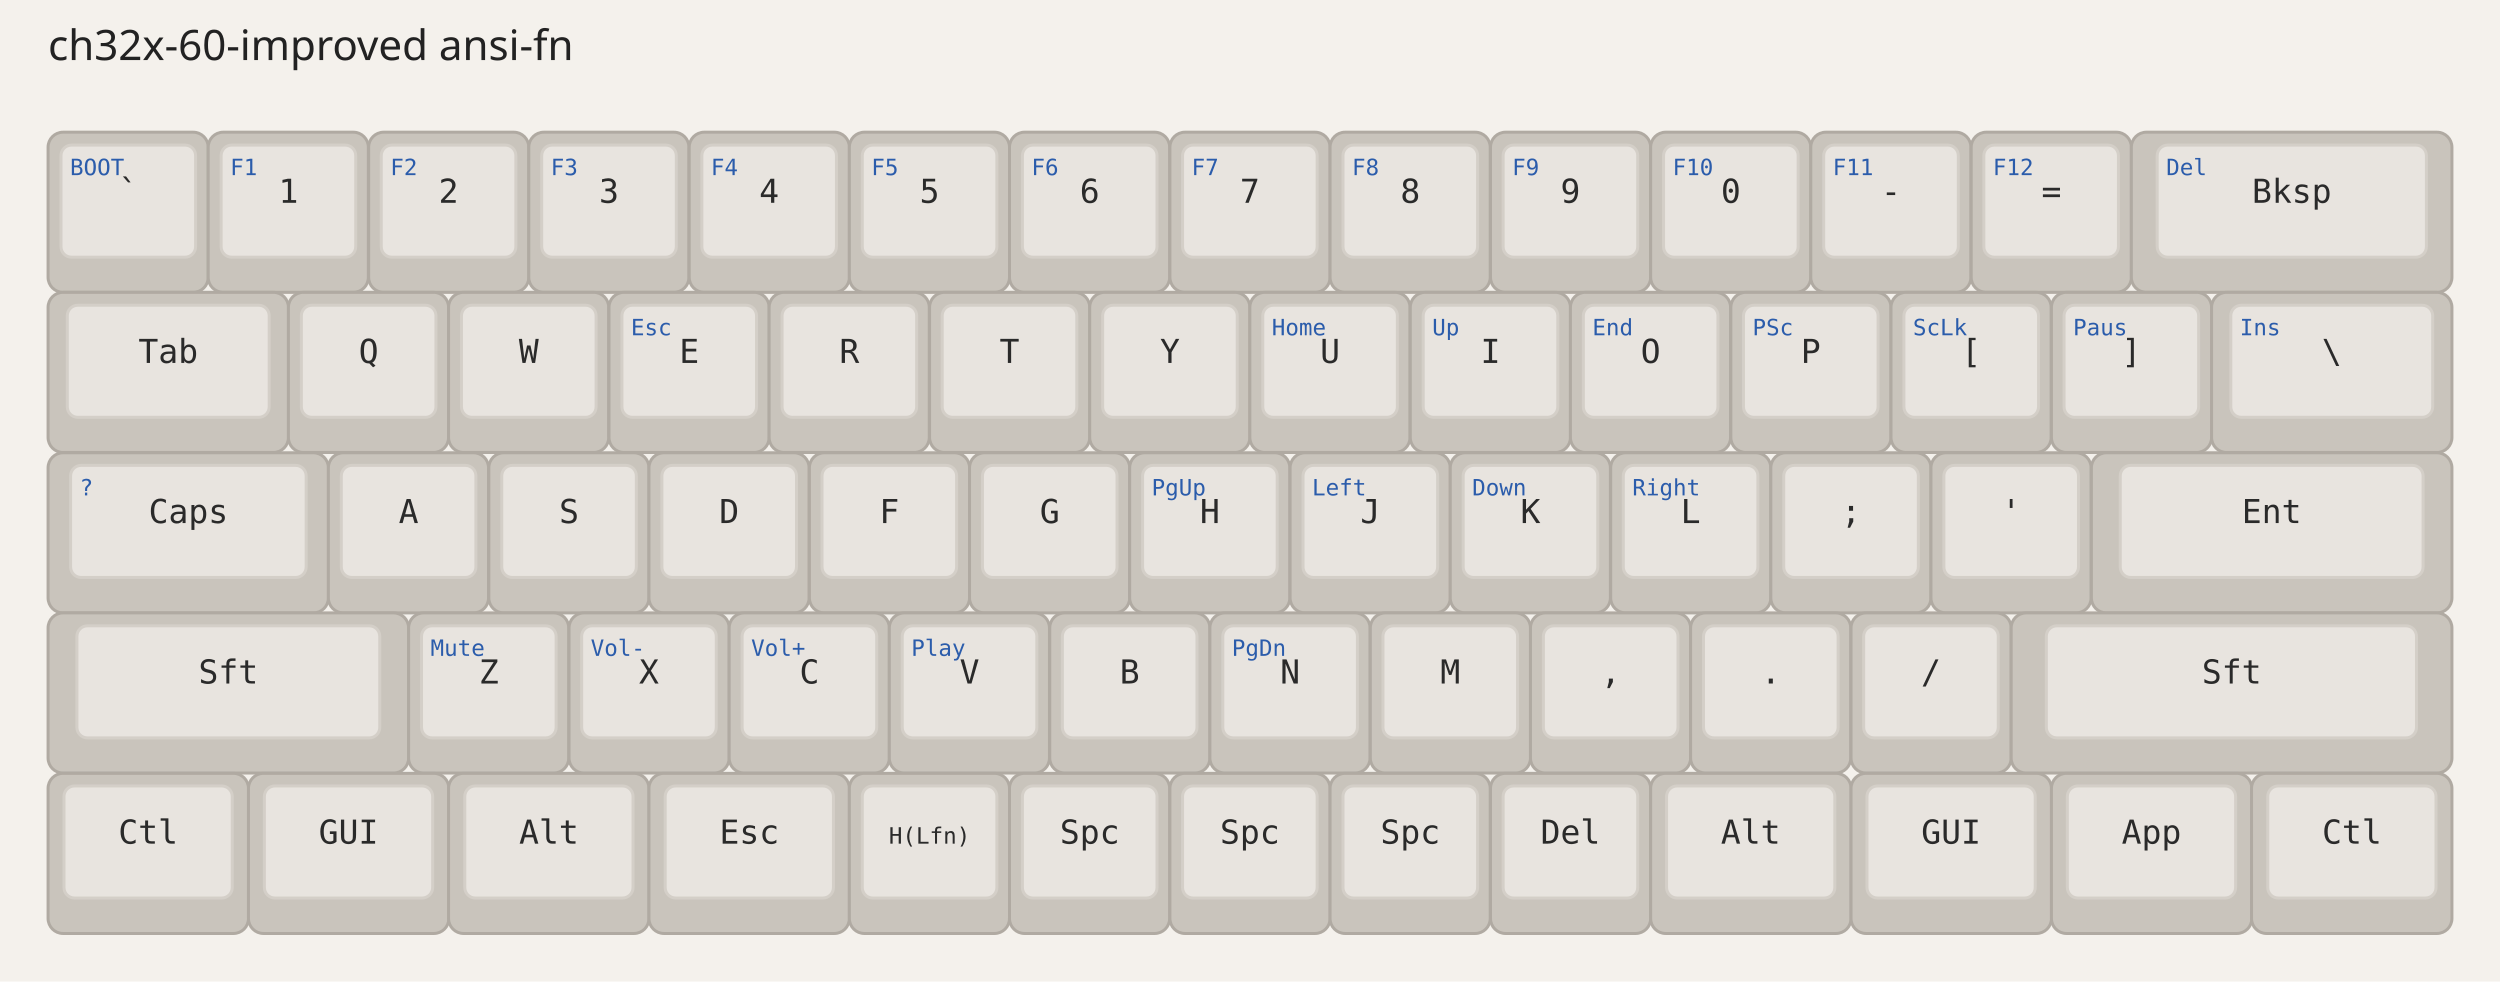
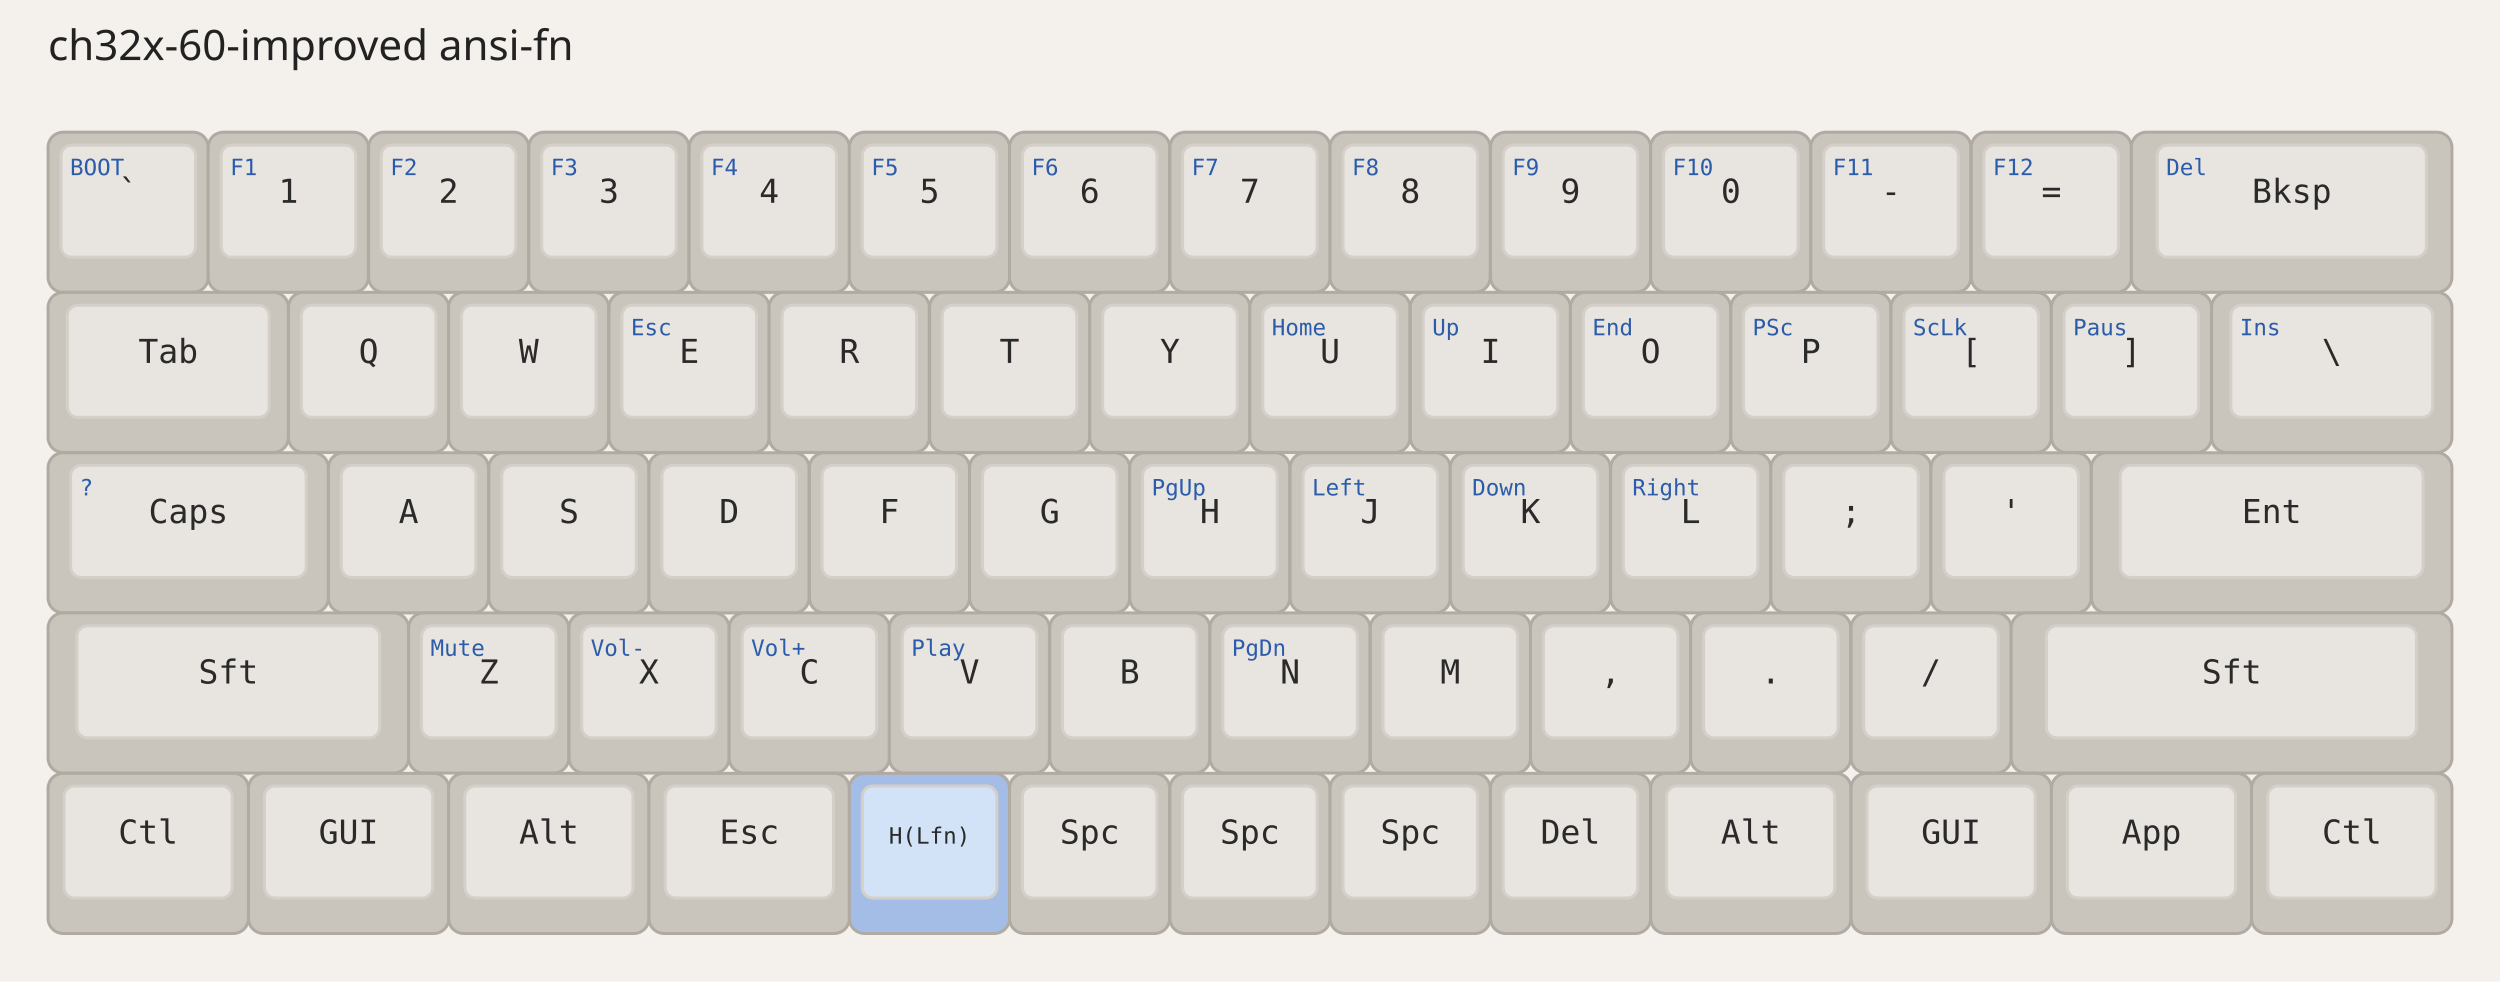
<svg xmlns="http://www.w3.org/2000/svg" width="832.1" height="326.7" viewBox="0 0 832.1 326.7">
  <rect width="100%" height="100%" fill="#f4f1ec" />
  <text x="16" y="20" fill="#222222" font-family="ui-sans-serif,system-ui,sans-serif" font-size="14">ch32x-60-improved ansi-fn</text>
  <g>
    <rect x="16" y="44" width="53.3" height="53.3" rx="5" fill="#c9c4bc" stroke="#b0aaa2" />
  </g>
  <g>
    <rect x="20.3" y="48.3" width="44.8" height="37.3" rx="3.5" fill="#e8e4df" stroke="#d4cfc8" />
  </g>
  <g>
    <text x="42.7" y="67.5" text-anchor="middle" fill="#2a2a2a" font-family="ui-monospace,Menlo,monospace" font-size="11">`</text>
  </g>
  <g>
    <text x="23.3" y="58.3" text-anchor="start" fill="#2b5cab" font-family="ui-monospace,Menlo,monospace" font-size="7.5">BOOT</text>
  </g>
  <g>
    <rect x="69.3" y="44" width="53.3" height="53.3" rx="5" fill="#c9c4bc" stroke="#b0aaa2" />
  </g>
  <g>
    <rect x="73.6" y="48.3" width="44.8" height="37.3" rx="3.5" fill="#e8e4df" stroke="#d4cfc8" />
  </g>
  <g>
    <text x="96" y="67.5" text-anchor="middle" fill="#2a2a2a" font-family="ui-monospace,Menlo,monospace" font-size="11">1</text>
  </g>
  <g>
    <text x="76.6" y="58.3" text-anchor="start" fill="#2b5cab" font-family="ui-monospace,Menlo,monospace" font-size="7.5">F1</text>
  </g>
  <g>
    <rect x="122.7" y="44" width="53.3" height="53.3" rx="5" fill="#c9c4bc" stroke="#b0aaa2" />
  </g>
  <g>
    <rect x="126.9" y="48.3" width="44.8" height="37.3" rx="3.5" fill="#e8e4df" stroke="#d4cfc8" />
  </g>
  <g>
    <text x="149.3" y="67.5" text-anchor="middle" fill="#2a2a2a" font-family="ui-monospace,Menlo,monospace" font-size="11">2</text>
  </g>
  <g>
    <text x="129.9" y="58.3" text-anchor="start" fill="#2b5cab" font-family="ui-monospace,Menlo,monospace" font-size="7.5">F2</text>
  </g>
  <g>
    <rect x="176" y="44" width="53.3" height="53.3" rx="5" fill="#c9c4bc" stroke="#b0aaa2" />
  </g>
  <g>
    <rect x="180.3" y="48.3" width="44.8" height="37.3" rx="3.5" fill="#e8e4df" stroke="#d4cfc8" />
  </g>
  <g>
    <text x="202.7" y="67.5" text-anchor="middle" fill="#2a2a2a" font-family="ui-monospace,Menlo,monospace" font-size="11">3</text>
  </g>
  <g>
    <text x="183.3" y="58.3" text-anchor="start" fill="#2b5cab" font-family="ui-monospace,Menlo,monospace" font-size="7.5">F3</text>
  </g>
  <g>
    <rect x="229.4" y="44" width="53.3" height="53.3" rx="5" fill="#c9c4bc" stroke="#b0aaa2" />
  </g>
  <g>
    <rect x="233.6" y="48.3" width="44.8" height="37.3" rx="3.5" fill="#e8e4df" stroke="#d4cfc8" />
  </g>
  <g>
    <text x="256" y="67.5" text-anchor="middle" fill="#2a2a2a" font-family="ui-monospace,Menlo,monospace" font-size="11">4</text>
  </g>
  <g>
    <text x="236.6" y="58.3" text-anchor="start" fill="#2b5cab" font-family="ui-monospace,Menlo,monospace" font-size="7.5">F4</text>
  </g>
  <g>
    <rect x="282.7" y="44" width="53.3" height="53.3" rx="5" fill="#c9c4bc" stroke="#b0aaa2" />
  </g>
  <g>
    <rect x="287" y="48.3" width="44.8" height="37.3" rx="3.5" fill="#e8e4df" stroke="#d4cfc8" />
  </g>
  <g>
    <text x="309.4" y="67.5" text-anchor="middle" fill="#2a2a2a" font-family="ui-monospace,Menlo,monospace" font-size="11">5</text>
  </g>
  <g>
    <text x="290" y="58.3" text-anchor="start" fill="#2b5cab" font-family="ui-monospace,Menlo,monospace" font-size="7.5">F5</text>
  </g>
  <g>
    <rect x="336" y="44" width="53.3" height="53.3" rx="5" fill="#c9c4bc" stroke="#b0aaa2" />
  </g>
  <g>
    <rect x="340.3" y="48.3" width="44.8" height="37.3" rx="3.5" fill="#e8e4df" stroke="#d4cfc8" />
  </g>
  <g>
    <text x="362.7" y="67.5" text-anchor="middle" fill="#2a2a2a" font-family="ui-monospace,Menlo,monospace" font-size="11">6</text>
  </g>
  <g>
    <text x="343.3" y="58.3" text-anchor="start" fill="#2b5cab" font-family="ui-monospace,Menlo,monospace" font-size="7.5">F6</text>
  </g>
  <g>
    <rect x="389.4" y="44" width="53.3" height="53.3" rx="5" fill="#c9c4bc" stroke="#b0aaa2" />
  </g>
  <g>
    <rect x="393.6" y="48.3" width="44.8" height="37.3" rx="3.5" fill="#e8e4df" stroke="#d4cfc8" />
  </g>
  <g>
    <text x="416" y="67.5" text-anchor="middle" fill="#2a2a2a" font-family="ui-monospace,Menlo,monospace" font-size="11">7</text>
  </g>
  <g>
    <text x="396.6" y="58.3" text-anchor="start" fill="#2b5cab" font-family="ui-monospace,Menlo,monospace" font-size="7.5">F7</text>
  </g>
  <g>
    <rect x="442.7" y="44" width="53.3" height="53.3" rx="5" fill="#c9c4bc" stroke="#b0aaa2" />
  </g>
  <g>
    <rect x="447" y="48.3" width="44.8" height="37.3" rx="3.5" fill="#e8e4df" stroke="#d4cfc8" />
  </g>
  <g>
    <text x="469.4" y="67.5" text-anchor="middle" fill="#2a2a2a" font-family="ui-monospace,Menlo,monospace" font-size="11">8</text>
  </g>
  <g>
    <text x="450" y="58.3" text-anchor="start" fill="#2b5cab" font-family="ui-monospace,Menlo,monospace" font-size="7.5">F8</text>
  </g>
  <g>
    <rect x="496.1" y="44" width="53.3" height="53.3" rx="5" fill="#c9c4bc" stroke="#b0aaa2" />
  </g>
  <g>
    <rect x="500.3" y="48.3" width="44.8" height="37.3" rx="3.5" fill="#e8e4df" stroke="#d4cfc8" />
  </g>
  <g>
    <text x="522.7" y="67.5" text-anchor="middle" fill="#2a2a2a" font-family="ui-monospace,Menlo,monospace" font-size="11">9</text>
  </g>
  <g>
    <text x="503.3" y="58.3" text-anchor="start" fill="#2b5cab" font-family="ui-monospace,Menlo,monospace" font-size="7.5">F9</text>
  </g>
  <g>
    <rect x="549.4" y="44" width="53.3" height="53.3" rx="5" fill="#c9c4bc" stroke="#b0aaa2" />
  </g>
  <g>
    <rect x="553.7" y="48.3" width="44.8" height="37.3" rx="3.5" fill="#e8e4df" stroke="#d4cfc8" />
  </g>
  <g>
    <text x="576.1" y="67.5" text-anchor="middle" fill="#2a2a2a" font-family="ui-monospace,Menlo,monospace" font-size="11">0</text>
  </g>
  <g>
    <text x="556.7" y="58.3" text-anchor="start" fill="#2b5cab" font-family="ui-monospace,Menlo,monospace" font-size="7.5">F10</text>
  </g>
  <g>
    <rect x="602.7" y="44" width="53.3" height="53.3" rx="5" fill="#c9c4bc" stroke="#b0aaa2" />
  </g>
  <g>
    <rect x="607" y="48.3" width="44.8" height="37.3" rx="3.5" fill="#e8e4df" stroke="#d4cfc8" />
  </g>
  <g>
    <text x="629.4" y="67.5" text-anchor="middle" fill="#2a2a2a" font-family="ui-monospace,Menlo,monospace" font-size="11">-</text>
  </g>
  <g>
    <text x="610" y="58.3" text-anchor="start" fill="#2b5cab" font-family="ui-monospace,Menlo,monospace" font-size="7.5">F11</text>
  </g>
  <g>
    <rect x="656.1" y="44" width="53.3" height="53.3" rx="5" fill="#c9c4bc" stroke="#b0aaa2" />
  </g>
  <g>
    <rect x="660.3" y="48.3" width="44.8" height="37.3" rx="3.5" fill="#e8e4df" stroke="#d4cfc8" />
  </g>
  <g>
    <text x="682.8" y="67.5" text-anchor="middle" fill="#2a2a2a" font-family="ui-monospace,Menlo,monospace" font-size="11">=</text>
  </g>
  <g>
    <text x="663.3" y="58.3" text-anchor="start" fill="#2b5cab" font-family="ui-monospace,Menlo,monospace" font-size="7.5">F12</text>
  </g>
  <g>
    <rect x="709.4" y="44" width="106.7" height="53.3" rx="5" fill="#c9c4bc" stroke="#b0aaa2" />
  </g>
  <g>
    <rect x="718" y="48.3" width="89.6" height="37.3" rx="3.5" fill="#e8e4df" stroke="#d4cfc8" />
  </g>
  <g>
    <text x="762.8" y="67.5" text-anchor="middle" fill="#2a2a2a" font-family="ui-monospace,Menlo,monospace" font-size="11">Bksp</text>
  </g>
  <g>
    <text x="721" y="58.3" text-anchor="start" fill="#2b5cab" font-family="ui-monospace,Menlo,monospace" font-size="7.5">Del</text>
  </g>
  <g>
    <rect x="16" y="97.3" width="80" height="53.3" rx="5" fill="#c9c4bc" stroke="#b0aaa2" />
  </g>
  <g>
    <rect x="22.4" y="101.6" width="67.2" height="37.3" rx="3.5" fill="#e8e4df" stroke="#d4cfc8" />
  </g>
  <g>
    <text x="56" y="120.8" text-anchor="middle" fill="#2a2a2a" font-family="ui-monospace,Menlo,monospace" font-size="11">Tab</text>
  </g>
  <g>
    <rect x="96" y="97.3" width="53.3" height="53.3" rx="5" fill="#c9c4bc" stroke="#b0aaa2" />
  </g>
  <g>
    <rect x="100.3" y="101.6" width="44.8" height="37.3" rx="3.5" fill="#e8e4df" stroke="#d4cfc8" />
  </g>
  <g>
    <text x="122.7" y="120.8" text-anchor="middle" fill="#2a2a2a" font-family="ui-monospace,Menlo,monospace" font-size="11">Q</text>
  </g>
  <g>
    <rect x="149.3" y="97.3" width="53.3" height="53.3" rx="5" fill="#c9c4bc" stroke="#b0aaa2" />
  </g>
  <g>
    <rect x="153.6" y="101.6" width="44.8" height="37.3" rx="3.5" fill="#e8e4df" stroke="#d4cfc8" />
  </g>
  <g>
    <text x="176" y="120.8" text-anchor="middle" fill="#2a2a2a" font-family="ui-monospace,Menlo,monospace" font-size="11">W</text>
  </g>
  <g>
    <rect x="202.7" y="97.3" width="53.3" height="53.3" rx="5" fill="#c9c4bc" stroke="#b0aaa2" />
  </g>
  <g>
    <rect x="207" y="101.6" width="44.8" height="37.3" rx="3.5" fill="#e8e4df" stroke="#d4cfc8" />
  </g>
  <g>
    <text x="229.4" y="120.8" text-anchor="middle" fill="#2a2a2a" font-family="ui-monospace,Menlo,monospace" font-size="11">E</text>
  </g>
  <g>
    <text x="210" y="111.6" text-anchor="start" fill="#2b5cab" font-family="ui-monospace,Menlo,monospace" font-size="7.5">Esc</text>
  </g>
  <g>
    <rect x="256" y="97.3" width="53.3" height="53.3" rx="5" fill="#c9c4bc" stroke="#b0aaa2" />
  </g>
  <g>
    <rect x="260.3" y="101.6" width="44.8" height="37.3" rx="3.5" fill="#e8e4df" stroke="#d4cfc8" />
  </g>
  <g>
    <text x="282.7" y="120.8" text-anchor="middle" fill="#2a2a2a" font-family="ui-monospace,Menlo,monospace" font-size="11">R</text>
  </g>
  <g>
    <rect x="309.4" y="97.3" width="53.3" height="53.3" rx="5" fill="#c9c4bc" stroke="#b0aaa2" />
  </g>
  <g>
    <rect x="313.6" y="101.6" width="44.8" height="37.3" rx="3.5" fill="#e8e4df" stroke="#d4cfc8" />
  </g>
  <g>
    <text x="336" y="120.8" text-anchor="middle" fill="#2a2a2a" font-family="ui-monospace,Menlo,monospace" font-size="11">T</text>
  </g>
  <g>
    <rect x="362.7" y="97.3" width="53.3" height="53.3" rx="5" fill="#c9c4bc" stroke="#b0aaa2" />
  </g>
  <g>
    <rect x="367" y="101.6" width="44.8" height="37.3" rx="3.5" fill="#e8e4df" stroke="#d4cfc8" />
  </g>
  <g>
    <text x="389.4" y="120.8" text-anchor="middle" fill="#2a2a2a" font-family="ui-monospace,Menlo,monospace" font-size="11">Y</text>
  </g>
  <g>
    <rect x="416" y="97.3" width="53.3" height="53.3" rx="5" fill="#c9c4bc" stroke="#b0aaa2" />
  </g>
  <g>
    <rect x="420.3" y="101.6" width="44.8" height="37.3" rx="3.5" fill="#e8e4df" stroke="#d4cfc8" />
  </g>
  <g>
    <text x="442.7" y="120.8" text-anchor="middle" fill="#2a2a2a" font-family="ui-monospace,Menlo,monospace" font-size="11">U</text>
  </g>
  <g>
    <text x="423.3" y="111.6" text-anchor="start" fill="#2b5cab" font-family="ui-monospace,Menlo,monospace" font-size="7.5">Home</text>
  </g>
  <g>
    <rect x="469.4" y="97.3" width="53.3" height="53.3" rx="5" fill="#c9c4bc" stroke="#b0aaa2" />
  </g>
  <g>
    <rect x="473.7" y="101.6" width="44.8" height="37.3" rx="3.5" fill="#e8e4df" stroke="#d4cfc8" />
  </g>
  <g>
    <text x="496.1" y="120.8" text-anchor="middle" fill="#2a2a2a" font-family="ui-monospace,Menlo,monospace" font-size="11">I</text>
  </g>
  <g>
    <text x="476.7" y="111.6" text-anchor="start" fill="#2b5cab" font-family="ui-monospace,Menlo,monospace" font-size="7.5">Up</text>
  </g>
  <g>
    <rect x="522.7" y="97.3" width="53.3" height="53.3" rx="5" fill="#c9c4bc" stroke="#b0aaa2" />
  </g>
  <g>
    <rect x="527" y="101.6" width="44.8" height="37.3" rx="3.5" fill="#e8e4df" stroke="#d4cfc8" />
  </g>
  <g>
    <text x="549.4" y="120.8" text-anchor="middle" fill="#2a2a2a" font-family="ui-monospace,Menlo,monospace" font-size="11">O</text>
  </g>
  <g>
    <text x="530" y="111.6" text-anchor="start" fill="#2b5cab" font-family="ui-monospace,Menlo,monospace" font-size="7.5">End</text>
  </g>
  <g>
    <rect x="576.1" y="97.3" width="53.3" height="53.3" rx="5" fill="#c9c4bc" stroke="#b0aaa2" />
  </g>
  <g>
    <rect x="580.3" y="101.6" width="44.8" height="37.3" rx="3.5" fill="#e8e4df" stroke="#d4cfc8" />
  </g>
  <g>
    <text x="602.7" y="120.8" text-anchor="middle" fill="#2a2a2a" font-family="ui-monospace,Menlo,monospace" font-size="11">P</text>
  </g>
  <g>
    <text x="583.3" y="111.6" text-anchor="start" fill="#2b5cab" font-family="ui-monospace,Menlo,monospace" font-size="7.5">PSc</text>
  </g>
  <g>
    <rect x="629.4" y="97.3" width="53.3" height="53.3" rx="5" fill="#c9c4bc" stroke="#b0aaa2" />
  </g>
  <g>
    <rect x="633.7" y="101.6" width="44.8" height="37.3" rx="3.5" fill="#e8e4df" stroke="#d4cfc8" />
  </g>
  <g>
    <text x="656.1" y="120.8" text-anchor="middle" fill="#2a2a2a" font-family="ui-monospace,Menlo,monospace" font-size="11">[</text>
  </g>
  <g>
    <text x="636.7" y="111.6" text-anchor="start" fill="#2b5cab" font-family="ui-monospace,Menlo,monospace" font-size="7.5">ScLk</text>
  </g>
  <g>
    <rect x="682.8" y="97.3" width="53.3" height="53.3" rx="5" fill="#c9c4bc" stroke="#b0aaa2" />
  </g>
  <g>
    <rect x="687" y="101.6" width="44.8" height="37.3" rx="3.5" fill="#e8e4df" stroke="#d4cfc8" />
  </g>
  <g>
    <text x="709.4" y="120.8" text-anchor="middle" fill="#2a2a2a" font-family="ui-monospace,Menlo,monospace" font-size="11">]</text>
  </g>
  <g>
    <text x="690" y="111.6" text-anchor="start" fill="#2b5cab" font-family="ui-monospace,Menlo,monospace" font-size="7.5">Paus</text>
  </g>
  <g>
    <rect x="736.1" y="97.3" width="80" height="53.3" rx="5" fill="#c9c4bc" stroke="#b0aaa2" />
  </g>
  <g>
    <rect x="742.5" y="101.6" width="67.2" height="37.3" rx="3.5" fill="#e8e4df" stroke="#d4cfc8" />
  </g>
  <g>
    <text x="776.1" y="120.8" text-anchor="middle" fill="#2a2a2a" font-family="ui-monospace,Menlo,monospace" font-size="11">\</text>
  </g>
  <g>
    <text x="745.5" y="111.6" text-anchor="start" fill="#2b5cab" font-family="ui-monospace,Menlo,monospace" font-size="7.5">Ins</text>
  </g>
  <g>
    <rect x="16" y="150.7" width="93.3" height="53.3" rx="5" fill="#c9c4bc" stroke="#b0aaa2" />
  </g>
  <g>
    <rect x="23.5" y="154.9" width="78.4" height="37.3" rx="3.5" fill="#e8e4df" stroke="#d4cfc8" />
  </g>
  <g>
    <text x="62.7" y="174.1" text-anchor="middle" fill="#2a2a2a" font-family="ui-monospace,Menlo,monospace" font-size="11">Caps</text>
  </g>
  <g>
    <text x="26.5" y="164.9" text-anchor="start" fill="#2b5cab" font-family="ui-monospace,Menlo,monospace" font-size="7.5">?</text>
  </g>
  <g>
    <rect x="109.3" y="150.7" width="53.3" height="53.3" rx="5" fill="#c9c4bc" stroke="#b0aaa2" />
  </g>
  <g>
    <rect x="113.6" y="154.9" width="44.8" height="37.3" rx="3.5" fill="#e8e4df" stroke="#d4cfc8" />
  </g>
  <g>
    <text x="136" y="174.1" text-anchor="middle" fill="#2a2a2a" font-family="ui-monospace,Menlo,monospace" font-size="11">A</text>
  </g>
  <g>
    <rect x="162.7" y="150.7" width="53.3" height="53.3" rx="5" fill="#c9c4bc" stroke="#b0aaa2" />
  </g>
  <g>
    <rect x="167" y="154.9" width="44.8" height="37.3" rx="3.5" fill="#e8e4df" stroke="#d4cfc8" />
  </g>
  <g>
    <text x="189.4" y="174.1" text-anchor="middle" fill="#2a2a2a" font-family="ui-monospace,Menlo,monospace" font-size="11">S</text>
  </g>
  <g>
    <rect x="216" y="150.7" width="53.3" height="53.3" rx="5" fill="#c9c4bc" stroke="#b0aaa2" />
  </g>
  <g>
    <rect x="220.3" y="154.9" width="44.8" height="37.3" rx="3.5" fill="#e8e4df" stroke="#d4cfc8" />
  </g>
  <g>
    <text x="242.7" y="174.1" text-anchor="middle" fill="#2a2a2a" font-family="ui-monospace,Menlo,monospace" font-size="11">D</text>
  </g>
  <g>
    <rect x="269.4" y="150.7" width="53.3" height="53.3" rx="5" fill="#c9c4bc" stroke="#b0aaa2" />
  </g>
  <g>
    <rect x="273.6" y="154.9" width="44.8" height="37.3" rx="3.5" fill="#e8e4df" stroke="#d4cfc8" />
  </g>
  <g>
    <text x="296" y="174.1" text-anchor="middle" fill="#2a2a2a" font-family="ui-monospace,Menlo,monospace" font-size="11">F</text>
  </g>
  <g>
    <rect x="322.7" y="150.7" width="53.3" height="53.3" rx="5" fill="#c9c4bc" stroke="#b0aaa2" />
  </g>
  <g>
    <rect x="327" y="154.9" width="44.8" height="37.3" rx="3.5" fill="#e8e4df" stroke="#d4cfc8" />
  </g>
  <g>
    <text x="349.4" y="174.1" text-anchor="middle" fill="#2a2a2a" font-family="ui-monospace,Menlo,monospace" font-size="11">G</text>
  </g>
  <g>
    <rect x="376" y="150.7" width="53.3" height="53.3" rx="5" fill="#c9c4bc" stroke="#b0aaa2" />
  </g>
  <g>
    <rect x="380.3" y="154.9" width="44.8" height="37.3" rx="3.5" fill="#e8e4df" stroke="#d4cfc8" />
  </g>
  <g>
    <text x="402.7" y="174.1" text-anchor="middle" fill="#2a2a2a" font-family="ui-monospace,Menlo,monospace" font-size="11">H</text>
  </g>
  <g>
    <text x="383.3" y="164.9" text-anchor="start" fill="#2b5cab" font-family="ui-monospace,Menlo,monospace" font-size="7.5">PgUp</text>
  </g>
  <g>
    <rect x="429.4" y="150.7" width="53.3" height="53.3" rx="5" fill="#c9c4bc" stroke="#b0aaa2" />
  </g>
  <g>
    <rect x="433.7" y="154.9" width="44.8" height="37.3" rx="3.5" fill="#e8e4df" stroke="#d4cfc8" />
  </g>
  <g>
    <text x="456.1" y="174.1" text-anchor="middle" fill="#2a2a2a" font-family="ui-monospace,Menlo,monospace" font-size="11">J</text>
  </g>
  <g>
    <text x="436.7" y="164.9" text-anchor="start" fill="#2b5cab" font-family="ui-monospace,Menlo,monospace" font-size="7.5">Left</text>
  </g>
  <g>
    <rect x="482.7" y="150.7" width="53.3" height="53.3" rx="5" fill="#c9c4bc" stroke="#b0aaa2" />
  </g>
  <g>
    <rect x="487" y="154.9" width="44.8" height="37.3" rx="3.5" fill="#e8e4df" stroke="#d4cfc8" />
  </g>
  <g>
    <text x="509.4" y="174.1" text-anchor="middle" fill="#2a2a2a" font-family="ui-monospace,Menlo,monospace" font-size="11">K</text>
  </g>
  <g>
    <text x="490" y="164.9" text-anchor="start" fill="#2b5cab" font-family="ui-monospace,Menlo,monospace" font-size="7.5">Down</text>
  </g>
  <g>
    <rect x="536.1" y="150.7" width="53.3" height="53.3" rx="5" fill="#c9c4bc" stroke="#b0aaa2" />
  </g>
  <g>
    <rect x="540.3" y="154.9" width="44.8" height="37.3" rx="3.5" fill="#e8e4df" stroke="#d4cfc8" />
  </g>
  <g>
    <text x="562.7" y="174.1" text-anchor="middle" fill="#2a2a2a" font-family="ui-monospace,Menlo,monospace" font-size="11">L</text>
  </g>
  <g>
    <text x="543.3" y="164.9" text-anchor="start" fill="#2b5cab" font-family="ui-monospace,Menlo,monospace" font-size="7.5">Right</text>
  </g>
  <g>
    <rect x="589.4" y="150.7" width="53.3" height="53.3" rx="5" fill="#c9c4bc" stroke="#b0aaa2" />
  </g>
  <g>
    <rect x="593.7" y="154.9" width="44.8" height="37.3" rx="3.5" fill="#e8e4df" stroke="#d4cfc8" />
  </g>
  <g>
    <text x="616.1" y="174.1" text-anchor="middle" fill="#2a2a2a" font-family="ui-monospace,Menlo,monospace" font-size="11">;</text>
  </g>
  <g>
    <rect x="642.7" y="150.7" width="53.3" height="53.3" rx="5" fill="#c9c4bc" stroke="#b0aaa2" />
  </g>
  <g>
    <rect x="647" y="154.9" width="44.8" height="37.3" rx="3.5" fill="#e8e4df" stroke="#d4cfc8" />
  </g>
  <g>
    <text x="669.4" y="174.1" text-anchor="middle" fill="#2a2a2a" font-family="ui-monospace,Menlo,monospace" font-size="11">'</text>
  </g>
  <g>
    <rect x="696.1" y="150.7" width="120" height="53.3" rx="5" fill="#c9c4bc" stroke="#b0aaa2" />
  </g>
  <g>
    <rect x="705.7" y="154.9" width="100.8" height="37.3" rx="3.5" fill="#e8e4df" stroke="#d4cfc8" />
  </g>
  <g>
    <text x="756.1" y="174.1" text-anchor="middle" fill="#2a2a2a" font-family="ui-monospace,Menlo,monospace" font-size="11">Ent</text>
  </g>
  <g>
    <rect x="16" y="204" width="120" height="53.3" rx="5" fill="#c9c4bc" stroke="#b0aaa2" />
  </g>
  <g>
    <rect x="25.6" y="208.3" width="100.8" height="37.3" rx="3.5" fill="#e8e4df" stroke="#d4cfc8" />
  </g>
  <g>
    <text x="76" y="227.5" text-anchor="middle" fill="#2a2a2a" font-family="ui-monospace,Menlo,monospace" font-size="11">Sft</text>
  </g>
  <g>
    <rect x="136" y="204" width="53.3" height="53.3" rx="5" fill="#c9c4bc" stroke="#b0aaa2" />
  </g>
  <g>
    <rect x="140.3" y="208.3" width="44.8" height="37.3" rx="3.5" fill="#e8e4df" stroke="#d4cfc8" />
  </g>
  <g>
    <text x="162.7" y="227.5" text-anchor="middle" fill="#2a2a2a" font-family="ui-monospace,Menlo,monospace" font-size="11">Z</text>
  </g>
  <g>
    <text x="143.3" y="218.3" text-anchor="start" fill="#2b5cab" font-family="ui-monospace,Menlo,monospace" font-size="7.5">Mute</text>
  </g>
  <g>
    <rect x="189.4" y="204" width="53.3" height="53.3" rx="5" fill="#c9c4bc" stroke="#b0aaa2" />
  </g>
  <g>
    <rect x="193.6" y="208.3" width="44.8" height="37.3" rx="3.5" fill="#e8e4df" stroke="#d4cfc8" />
  </g>
  <g>
    <text x="216" y="227.5" text-anchor="middle" fill="#2a2a2a" font-family="ui-monospace,Menlo,monospace" font-size="11">X</text>
  </g>
  <g>
    <text x="196.6" y="218.3" text-anchor="start" fill="#2b5cab" font-family="ui-monospace,Menlo,monospace" font-size="7.5">Vol-</text>
  </g>
  <g>
    <rect x="242.7" y="204" width="53.3" height="53.3" rx="5" fill="#c9c4bc" stroke="#b0aaa2" />
  </g>
  <g>
    <rect x="247" y="208.3" width="44.8" height="37.3" rx="3.5" fill="#e8e4df" stroke="#d4cfc8" />
  </g>
  <g>
    <text x="269.4" y="227.5" text-anchor="middle" fill="#2a2a2a" font-family="ui-monospace,Menlo,monospace" font-size="11">C</text>
  </g>
  <g>
    <text x="250" y="218.3" text-anchor="start" fill="#2b5cab" font-family="ui-monospace,Menlo,monospace" font-size="7.5">Vol+</text>
  </g>
  <g>
    <rect x="296" y="204" width="53.3" height="53.3" rx="5" fill="#c9c4bc" stroke="#b0aaa2" />
  </g>
  <g>
    <rect x="300.3" y="208.3" width="44.8" height="37.3" rx="3.5" fill="#e8e4df" stroke="#d4cfc8" />
  </g>
  <g>
    <text x="322.7" y="227.5" text-anchor="middle" fill="#2a2a2a" font-family="ui-monospace,Menlo,monospace" font-size="11">V</text>
  </g>
  <g>
    <text x="303.3" y="218.3" text-anchor="start" fill="#2b5cab" font-family="ui-monospace,Menlo,monospace" font-size="7.5">Play</text>
  </g>
  <g>
    <rect x="349.4" y="204" width="53.3" height="53.3" rx="5" fill="#c9c4bc" stroke="#b0aaa2" />
  </g>
  <g>
    <rect x="353.6" y="208.3" width="44.8" height="37.3" rx="3.5" fill="#e8e4df" stroke="#d4cfc8" />
  </g>
  <g>
    <text x="376" y="227.5" text-anchor="middle" fill="#2a2a2a" font-family="ui-monospace,Menlo,monospace" font-size="11">B</text>
  </g>
  <g>
    <rect x="402.7" y="204" width="53.3" height="53.3" rx="5" fill="#c9c4bc" stroke="#b0aaa2" />
  </g>
  <g>
    <rect x="407" y="208.3" width="44.8" height="37.3" rx="3.5" fill="#e8e4df" stroke="#d4cfc8" />
  </g>
  <g>
    <text x="429.4" y="227.5" text-anchor="middle" fill="#2a2a2a" font-family="ui-monospace,Menlo,monospace" font-size="11">N</text>
  </g>
  <g>
    <text x="410" y="218.3" text-anchor="start" fill="#2b5cab" font-family="ui-monospace,Menlo,monospace" font-size="7.5">PgDn</text>
  </g>
  <g>
    <rect x="456.1" y="204" width="53.3" height="53.3" rx="5" fill="#c9c4bc" stroke="#b0aaa2" />
  </g>
  <g>
    <rect x="460.3" y="208.3" width="44.8" height="37.3" rx="3.5" fill="#e8e4df" stroke="#d4cfc8" />
  </g>
  <g>
    <text x="482.7" y="227.5" text-anchor="middle" fill="#2a2a2a" font-family="ui-monospace,Menlo,monospace" font-size="11">M</text>
  </g>
  <g>
    <rect x="509.4" y="204" width="53.3" height="53.3" rx="5" fill="#c9c4bc" stroke="#b0aaa2" />
  </g>
  <g>
    <rect x="513.7" y="208.3" width="44.8" height="37.3" rx="3.5" fill="#e8e4df" stroke="#d4cfc8" />
  </g>
  <g>
    <text x="536.1" y="227.5" text-anchor="middle" fill="#2a2a2a" font-family="ui-monospace,Menlo,monospace" font-size="11">,</text>
  </g>
  <g>
    <rect x="562.7" y="204" width="53.3" height="53.3" rx="5" fill="#c9c4bc" stroke="#b0aaa2" />
  </g>
  <g>
    <rect x="567" y="208.3" width="44.8" height="37.3" rx="3.5" fill="#e8e4df" stroke="#d4cfc8" />
  </g>
  <g>
    <text x="589.4" y="227.5" text-anchor="middle" fill="#2a2a2a" font-family="ui-monospace,Menlo,monospace" font-size="11">.</text>
  </g>
  <g>
    <rect x="616.1" y="204" width="53.3" height="53.3" rx="5" fill="#c9c4bc" stroke="#b0aaa2" />
  </g>
  <g>
    <rect x="620.3" y="208.3" width="44.8" height="37.3" rx="3.5" fill="#e8e4df" stroke="#d4cfc8" />
  </g>
  <g>
    <text x="642.7" y="227.5" text-anchor="middle" fill="#2a2a2a" font-family="ui-monospace,Menlo,monospace" font-size="11">/</text>
  </g>
  <g>
    <rect x="669.4" y="204" width="146.7" height="53.3" rx="5" fill="#c9c4bc" stroke="#b0aaa2" />
  </g>
  <g>
    <rect x="681.1" y="208.3" width="123.2" height="37.3" rx="3.5" fill="#e8e4df" stroke="#d4cfc8" />
  </g>
  <g>
    <text x="742.8" y="227.5" text-anchor="middle" fill="#2a2a2a" font-family="ui-monospace,Menlo,monospace" font-size="11">Sft</text>
  </g>
  <g>
    <rect x="16" y="257.4" width="66.7" height="53.3" rx="5" fill="#c9c4bc" stroke="#b0aaa2" />
  </g>
  <g>
    <rect x="21.3" y="261.6" width="56" height="37.3" rx="3.5" fill="#e8e4df" stroke="#d4cfc8" />
  </g>
  <g>
    <text x="49.3" y="280.8" text-anchor="middle" fill="#2a2a2a" font-family="ui-monospace,Menlo,monospace" font-size="11">Ctl</text>
  </g>
  <g>
    <rect x="82.7" y="257.4" width="66.7" height="53.3" rx="5" fill="#c9c4bc" stroke="#b0aaa2" />
  </g>
  <g>
    <rect x="88" y="261.6" width="56" height="37.3" rx="3.5" fill="#e8e4df" stroke="#d4cfc8" />
  </g>
  <g>
    <text x="116" y="280.8" text-anchor="middle" fill="#2a2a2a" font-family="ui-monospace,Menlo,monospace" font-size="11">GUI</text>
  </g>
  <g>
    <rect x="149.3" y="257.4" width="66.7" height="53.3" rx="5" fill="#c9c4bc" stroke="#b0aaa2" />
  </g>
  <g>
    <rect x="154.7" y="261.6" width="56" height="37.3" rx="3.5" fill="#e8e4df" stroke="#d4cfc8" />
  </g>
  <g>
    <text x="182.7" y="280.8" text-anchor="middle" fill="#2a2a2a" font-family="ui-monospace,Menlo,monospace" font-size="11">Alt</text>
  </g>
  <g>
    <rect x="216" y="257.4" width="66.7" height="53.3" rx="5" fill="#c9c4bc" stroke="#b0aaa2" />
  </g>
  <g>
    <rect x="221.4" y="261.6" width="56" height="37.3" rx="3.5" fill="#e8e4df" stroke="#d4cfc8" />
  </g>
  <g>
    <text x="249.4" y="280.8" text-anchor="middle" fill="#2a2a2a" font-family="ui-monospace,Menlo,monospace" font-size="11">Esc</text>
  </g>
  <g>
-     <rect x="282.7" y="257.4" width="53.3" height="53.3" rx="5" fill="#c9c4bc" stroke="#b0aaa2" />
-   </g>
-   <g>
-     <rect x="287" y="261.6" width="44.8" height="37.3" rx="3.5" fill="#e8e4df" stroke="#d4cfc8" />
+     <rect x="282.7" y="257.4" width="53.3" height="53.3" rx="5" fill="#a3bde6" stroke="#b0aaa2" />
+   </g>
+   <g>
+     <rect x="287" y="261.6" width="44.8" height="37.3" rx="3.5" fill="#d2e3f8" stroke="#d4cfc8" />
  </g>
  <g>
    <text x="309.4" y="280.8" text-anchor="middle" fill="#2a2a2a" font-family="ui-monospace,Menlo,monospace" font-size="7.5">H(Lfn)</text>
  </g>
  <g>
    <rect x="336" y="257.4" width="53.3" height="53.3" rx="5" fill="#c9c4bc" stroke="#b0aaa2" />
  </g>
  <g>
    <rect x="340.3" y="261.6" width="44.8" height="37.3" rx="3.5" fill="#e8e4df" stroke="#d4cfc8" />
  </g>
  <g>
    <text x="362.7" y="280.8" text-anchor="middle" fill="#2a2a2a" font-family="ui-monospace,Menlo,monospace" font-size="11">Spc</text>
  </g>
  <g>
    <rect x="389.4" y="257.4" width="53.3" height="53.3" rx="5" fill="#c9c4bc" stroke="#b0aaa2" />
  </g>
  <g>
    <rect x="393.6" y="261.6" width="44.8" height="37.3" rx="3.5" fill="#e8e4df" stroke="#d4cfc8" />
  </g>
  <g>
    <text x="416" y="280.8" text-anchor="middle" fill="#2a2a2a" font-family="ui-monospace,Menlo,monospace" font-size="11">Spc</text>
  </g>
  <g>
    <rect x="442.7" y="257.4" width="53.3" height="53.3" rx="5" fill="#c9c4bc" stroke="#b0aaa2" />
  </g>
  <g>
    <rect x="447" y="261.6" width="44.8" height="37.3" rx="3.5" fill="#e8e4df" stroke="#d4cfc8" />
  </g>
  <g>
    <text x="469.4" y="280.8" text-anchor="middle" fill="#2a2a2a" font-family="ui-monospace,Menlo,monospace" font-size="11">Spc</text>
  </g>
  <g>
    <rect x="496.1" y="257.4" width="53.3" height="53.3" rx="5" fill="#c9c4bc" stroke="#b0aaa2" />
  </g>
  <g>
    <rect x="500.3" y="261.6" width="44.8" height="37.3" rx="3.5" fill="#e8e4df" stroke="#d4cfc8" />
  </g>
  <g>
    <text x="522.7" y="280.8" text-anchor="middle" fill="#2a2a2a" font-family="ui-monospace,Menlo,monospace" font-size="11">Del</text>
  </g>
  <g>
    <rect x="549.4" y="257.4" width="66.7" height="53.3" rx="5" fill="#c9c4bc" stroke="#b0aaa2" />
  </g>
  <g>
    <rect x="554.7" y="261.6" width="56" height="37.3" rx="3.5" fill="#e8e4df" stroke="#d4cfc8" />
  </g>
  <g>
    <text x="582.7" y="280.8" text-anchor="middle" fill="#2a2a2a" font-family="ui-monospace,Menlo,monospace" font-size="11">Alt</text>
  </g>
  <g>
    <rect x="616.1" y="257.4" width="66.7" height="53.3" rx="5" fill="#c9c4bc" stroke="#b0aaa2" />
  </g>
  <g>
    <rect x="621.4" y="261.6" width="56" height="37.3" rx="3.5" fill="#e8e4df" stroke="#d4cfc8" />
  </g>
  <g>
    <text x="649.4" y="280.8" text-anchor="middle" fill="#2a2a2a" font-family="ui-monospace,Menlo,monospace" font-size="11">GUI</text>
  </g>
  <g>
    <rect x="682.8" y="257.4" width="66.7" height="53.3" rx="5" fill="#c9c4bc" stroke="#b0aaa2" />
  </g>
  <g>
    <rect x="688.1" y="261.6" width="56" height="37.3" rx="3.5" fill="#e8e4df" stroke="#d4cfc8" />
  </g>
  <g>
    <text x="716.1" y="280.8" text-anchor="middle" fill="#2a2a2a" font-family="ui-monospace,Menlo,monospace" font-size="11">App</text>
  </g>
  <g>
    <rect x="749.4" y="257.4" width="66.7" height="53.3" rx="5" fill="#c9c4bc" stroke="#b0aaa2" />
  </g>
  <g>
    <rect x="754.8" y="261.6" width="56" height="37.3" rx="3.5" fill="#e8e4df" stroke="#d4cfc8" />
  </g>
  <g>
    <text x="782.8" y="280.8" text-anchor="middle" fill="#2a2a2a" font-family="ui-monospace,Menlo,monospace" font-size="11">Ctl</text>
  </g>
</svg>
